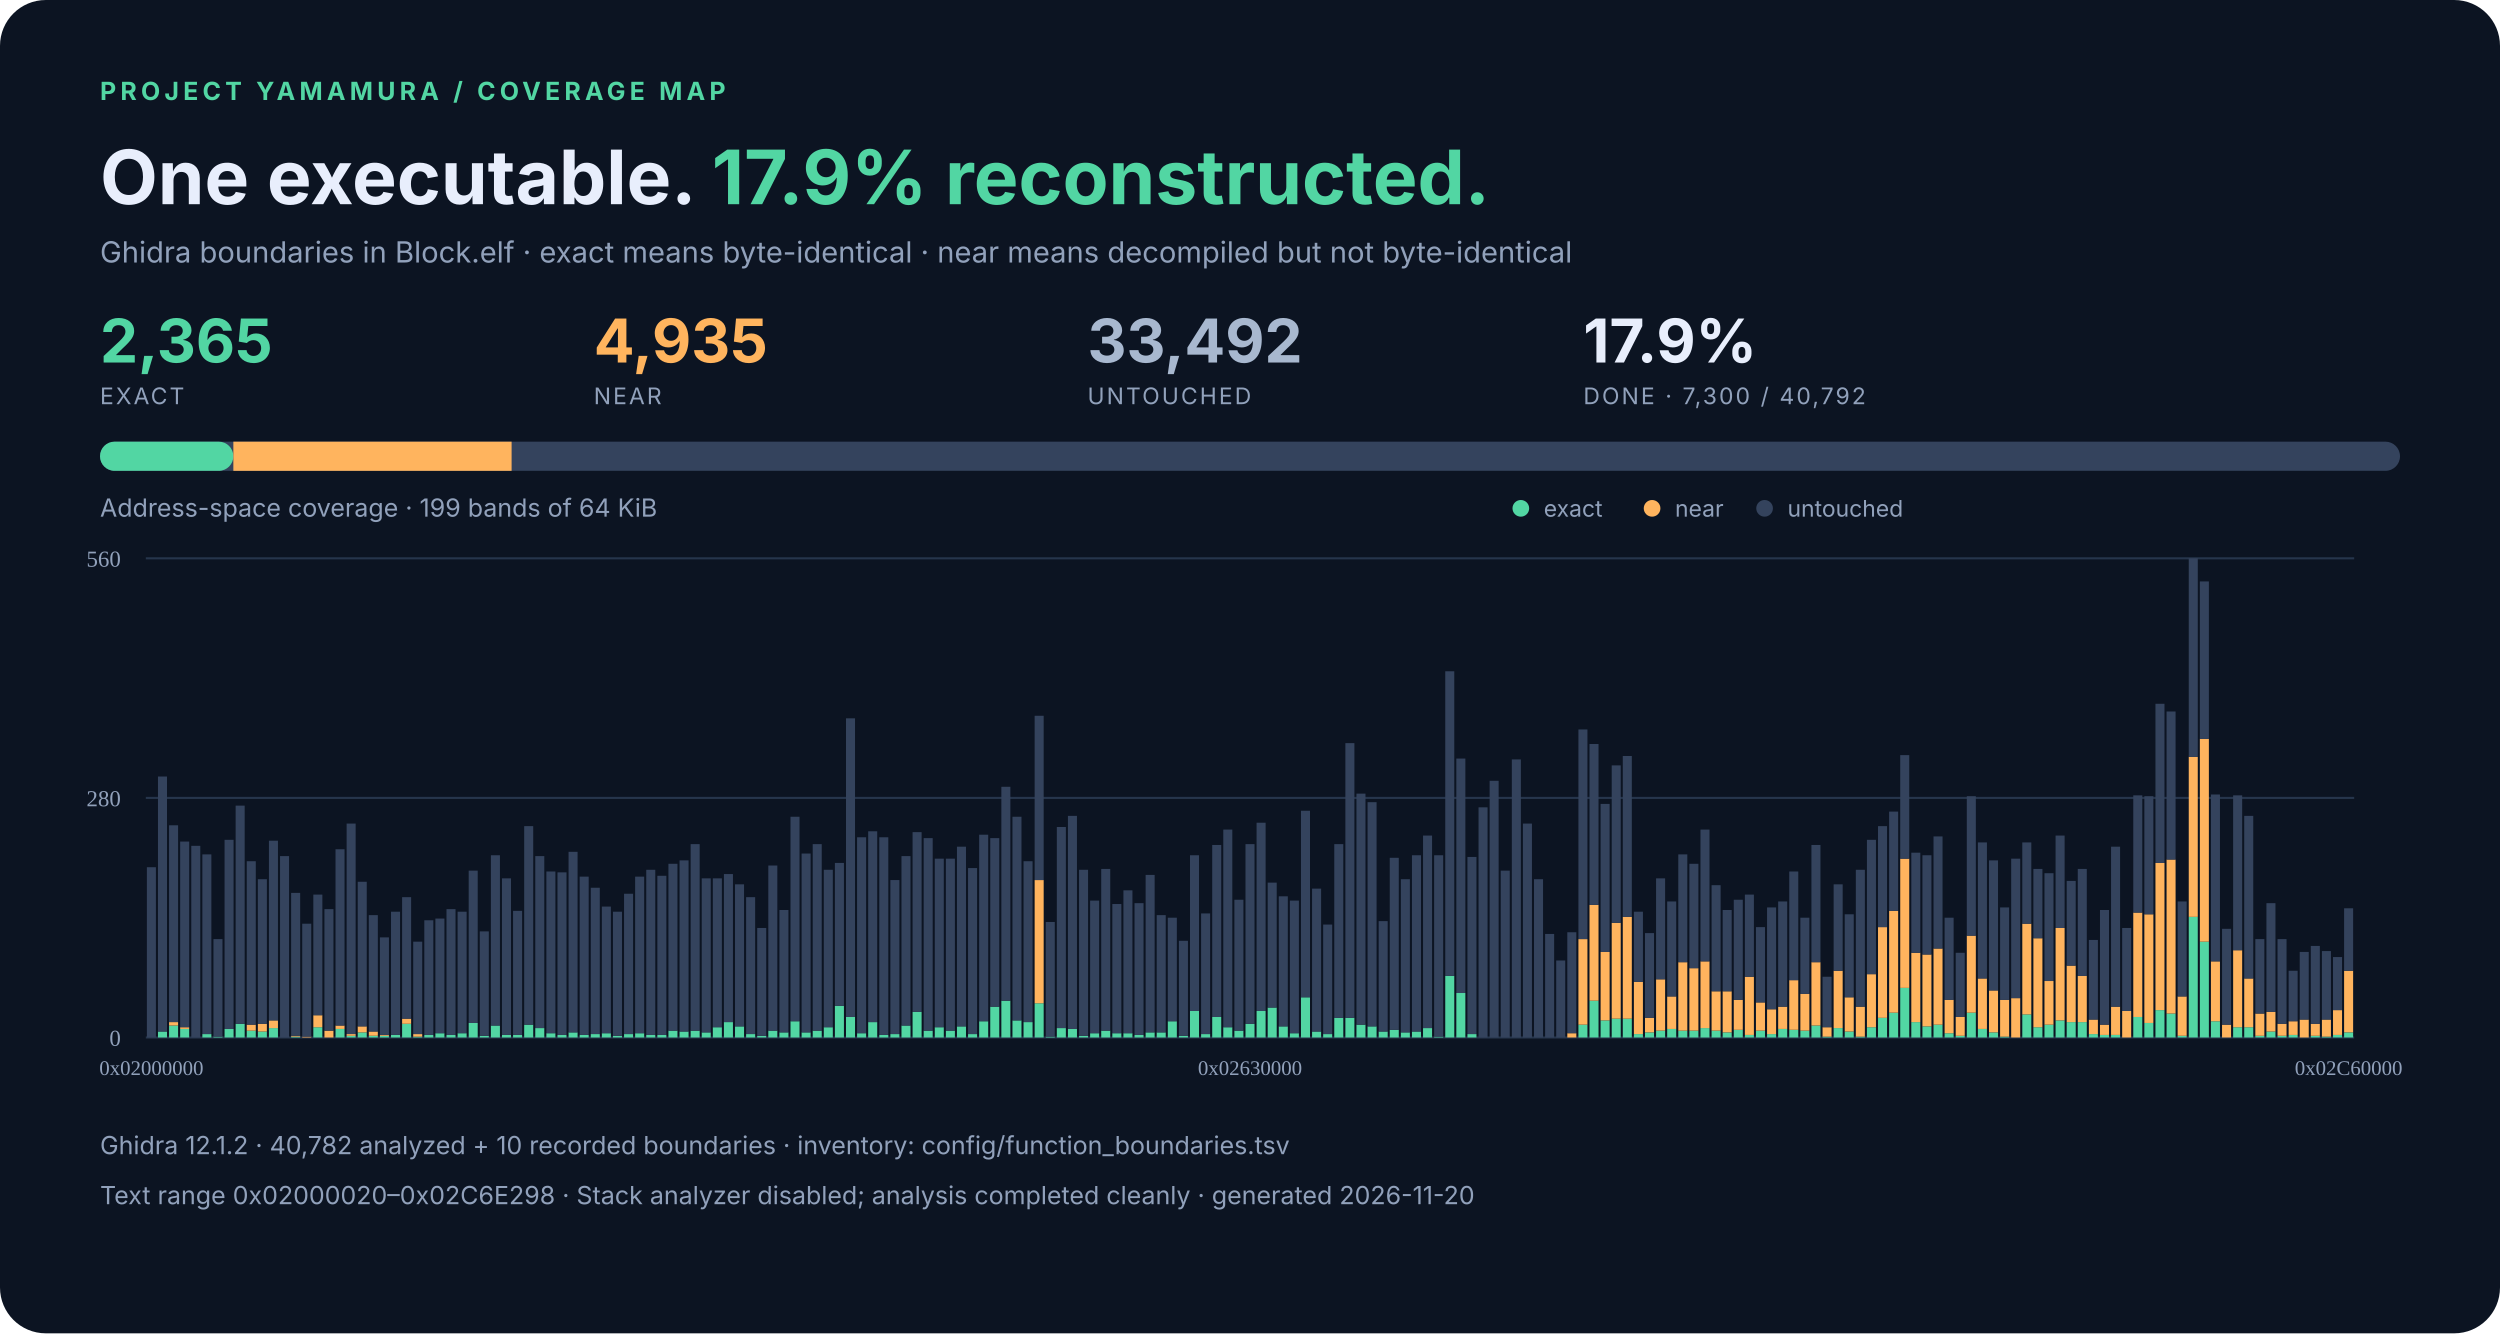
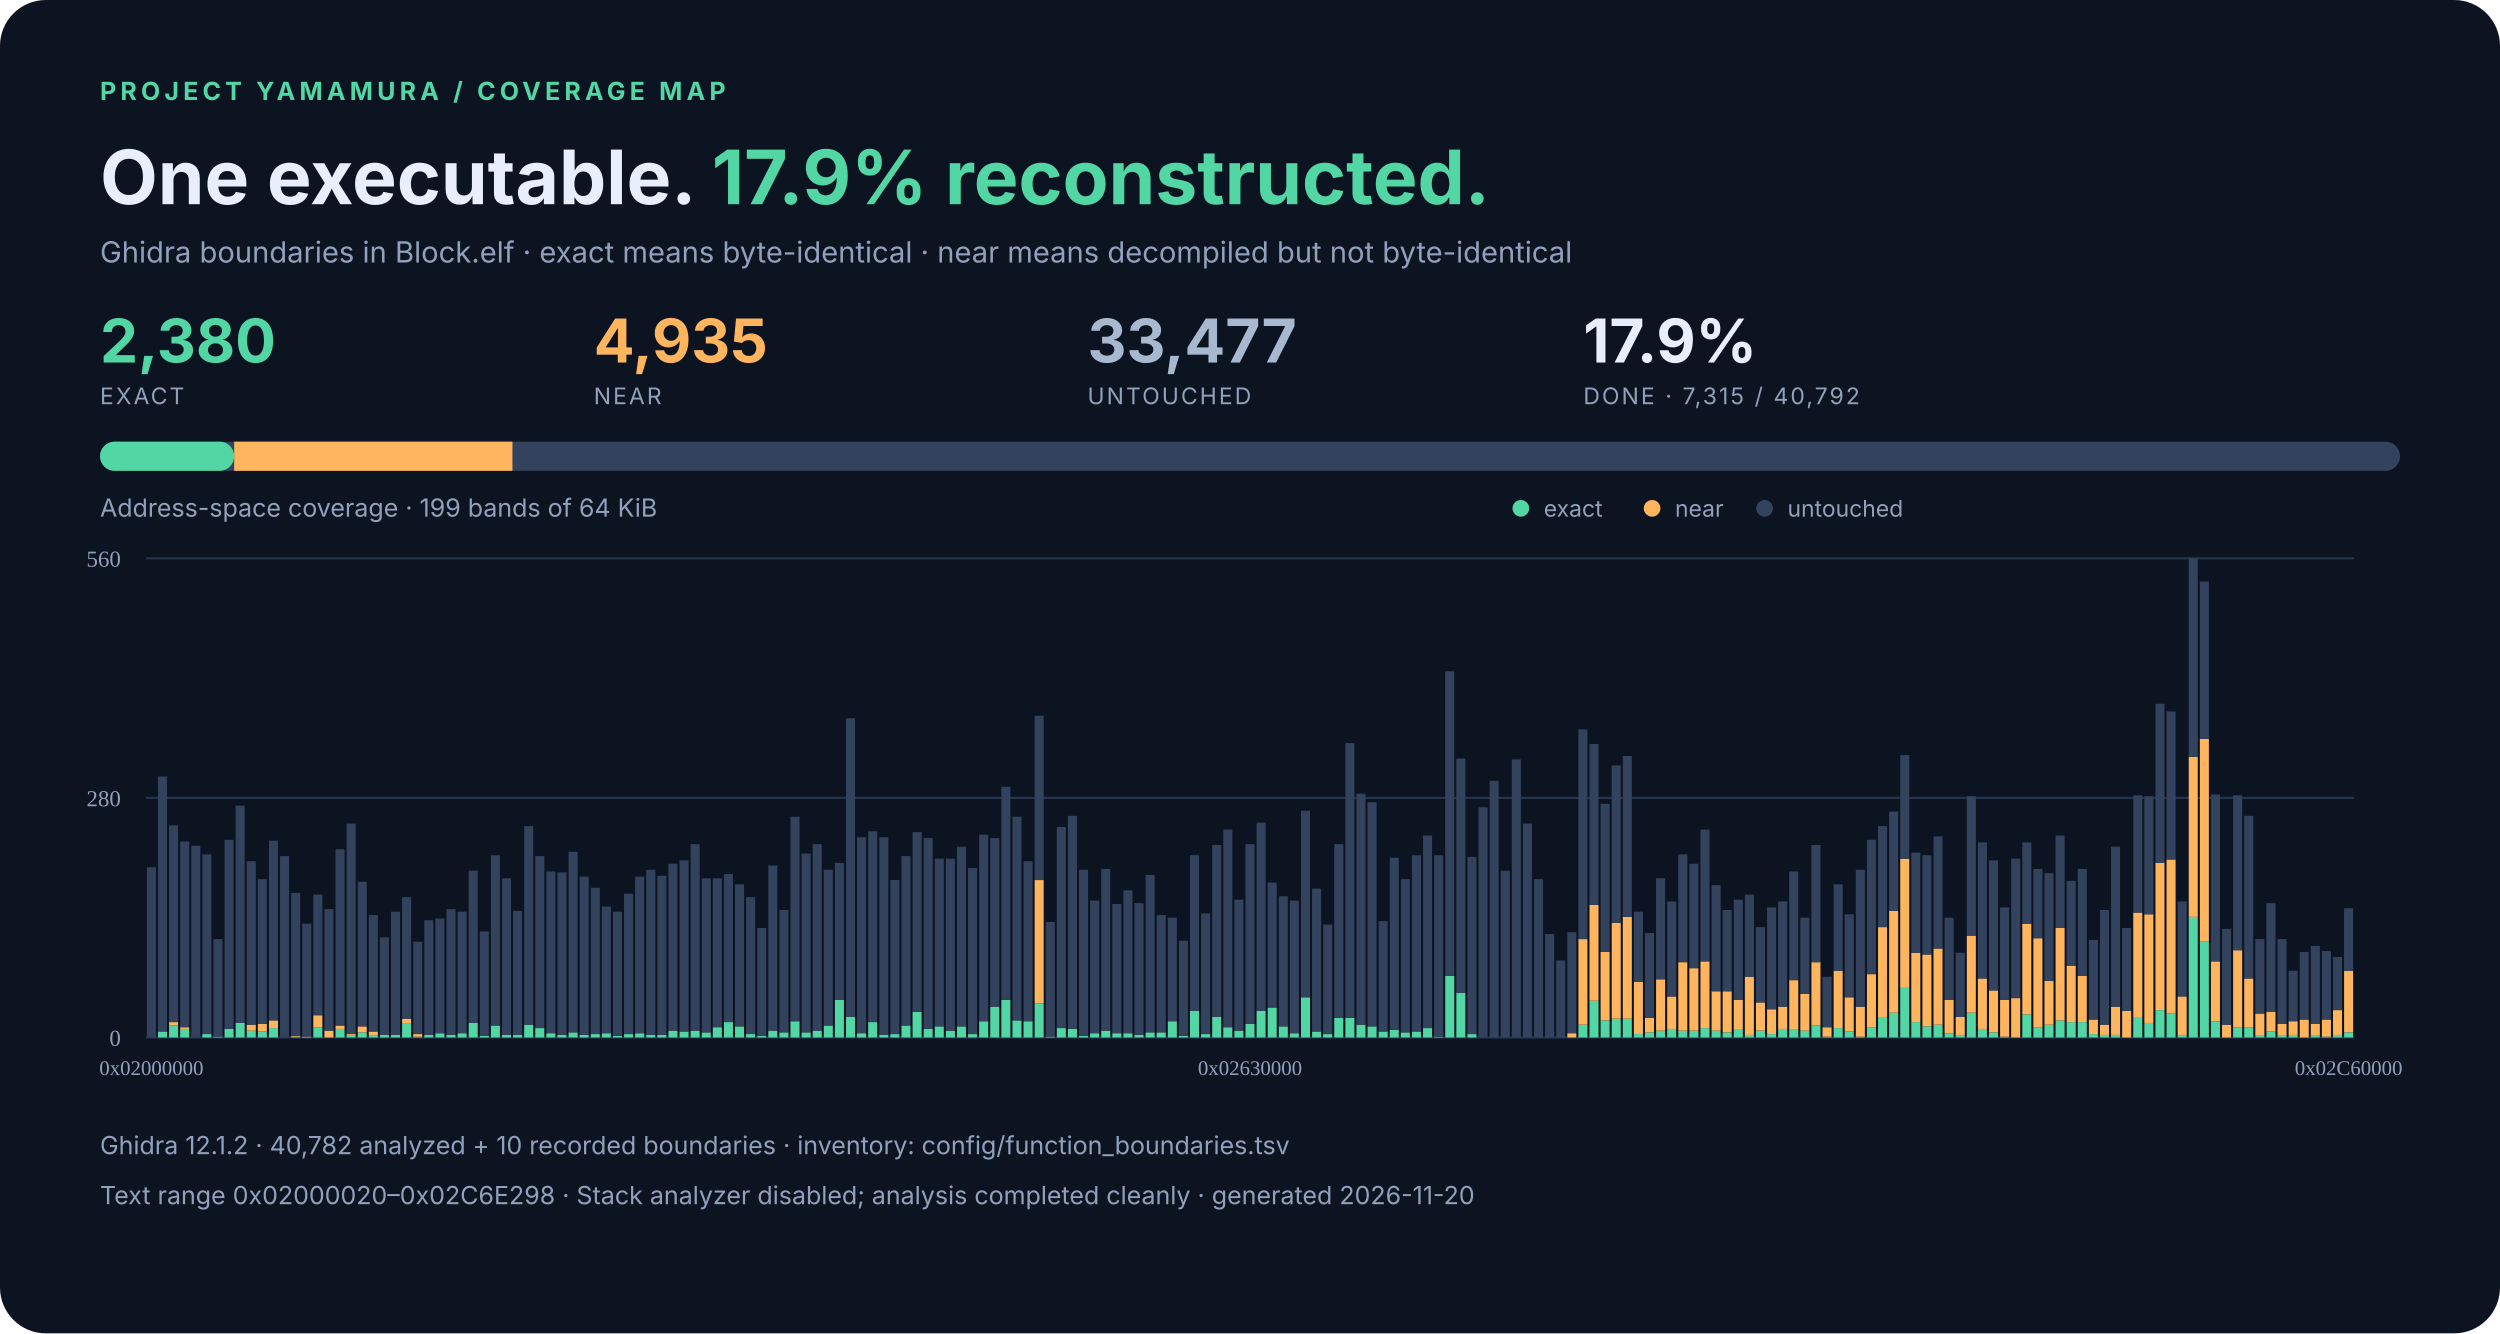
<svg xmlns="http://www.w3.org/2000/svg" width="1200" height="640" viewBox="0 0 1200 640" role="img" aria-label="Project Yamamura decompilation coverage">
  <rect width="1200" height="640" rx="22" fill="#0c1422" />
  <text x="48" y="48" fill="#52d6a3" font-family="Inter,Arial,sans-serif" font-size="12" font-weight="700" letter-spacing="2">PROJECT YAMAMURA / COVERAGE MAP</text>
  <text x="48" y="98" fill="#e8eefc" font-family="Inter,Arial,sans-serif" font-size="36" font-weight="700">One executable. <tspan fill="#52d6a3">17.9% reconstructed.</tspan>
  </text>
  <text x="48" y="126" fill="#91a1bb" font-family="Inter,Arial,sans-serif" font-size="14">Ghidra boundaries in Block.elf · exact means byte-identical · near means decompiled but not byte-identical</text>
-   <text x="48" y="174" fill="#52d6a3" font-family="Inter,Arial,sans-serif" font-size="29" font-weight="700">2,365</text>
+   <text x="48" y="174" fill="#52d6a3" font-family="Inter,Arial,sans-serif" font-size="29" font-weight="700">2,380</text>
  <text x="48" y="194" fill="#91a1bb" font-family="Inter,Arial,sans-serif" font-size="11" letter-spacing="1">EXACT</text>
  <text x="285" y="174" fill="#ffb45e" font-family="Inter,Arial,sans-serif" font-size="29" font-weight="700">4,935</text>
  <text x="285" y="194" fill="#91a1bb" font-family="Inter,Arial,sans-serif" font-size="11" letter-spacing="1">NEAR</text>
-   <text x="522" y="174" fill="#a8b8cf" font-family="Inter,Arial,sans-serif" font-size="29" font-weight="700">33,492</text>
+   <text x="522" y="174" fill="#a8b8cf" font-family="Inter,Arial,sans-serif" font-size="29" font-weight="700">33,477</text>
  <text x="522" y="194" fill="#91a1bb" font-family="Inter,Arial,sans-serif" font-size="11" letter-spacing="1">UNTOUCHED</text>
  <text x="760" y="174" fill="#e8eefc" font-family="Inter,Arial,sans-serif" font-size="29" font-weight="700">17.9%</text>
-   <text x="760" y="194" fill="#91a1bb" font-family="Inter,Arial,sans-serif" font-size="11" letter-spacing="1">DONE · 7,300 / 40,792</text>
+   <text x="760" y="194" fill="#91a1bb" font-family="Inter,Arial,sans-serif" font-size="11" letter-spacing="1">DONE · 7,315 / 40,792</text>
  <rect x="48" y="212" width="1104" height="14" rx="7" fill="#34435d" />
-   <rect x="48" y="212" width="64.01" height="14" rx="7" fill="#52d6a3" />
-   <rect x="112.01" y="212" width="133.56" height="14" fill="#ffb45e" />
+   <rect x="48" y="212" width="64.41" height="14" rx="7" fill="#52d6a3" />
+   <rect x="112.41" y="212" width="133.56" height="14" fill="#ffb45e" />
  <text x="48" y="248" fill="#91a1bb" font-family="Inter,Arial,sans-serif" font-size="12">Address-space coverage · 199 bands of 64 KiB</text>
  <line x1="70" y1="498.00" x2="1130" y2="498.00" stroke="#26354c" stroke-width="1" />
  <text x="58" y="502.00" text-anchor="end" font-size="11" fill="#91a1bb">0</text>
  <line x1="70" y1="383.00" x2="1130" y2="383.00" stroke="#26354c" stroke-width="1" />
  <text x="58" y="387.00" text-anchor="end" font-size="11" fill="#91a1bb">280</text>
  <line x1="70" y1="268.00" x2="1130" y2="268.00" stroke="#26354c" stroke-width="1" />
  <text x="58" y="272.00" text-anchor="end" font-size="11" fill="#91a1bb">560</text>
  <rect x="70.50" y="416.27" width="4.33" height="81.73" fill="#34435d" />
  <rect x="75.83" y="495.12" width="4.33" height="2.88" fill="#52d6a3" />
  <rect x="75.83" y="372.73" width="4.33" height="122.39" fill="#34435d" />
  <rect x="81.15" y="492.25" width="4.33" height="5.75" fill="#52d6a3" />
  <rect x="81.15" y="490.61" width="4.33" height="1.64" fill="#ffb45e" />
  <rect x="81.15" y="396.14" width="4.33" height="94.46" fill="#34435d" />
  <rect x="86.48" y="493.89" width="4.33" height="4.11" fill="#52d6a3" />
  <rect x="86.48" y="493.07" width="4.33" height="0.82" fill="#ffb45e" />
  <rect x="86.48" y="403.95" width="4.33" height="89.12" fill="#34435d" />
  <rect x="91.81" y="406.00" width="4.33" height="92.00" fill="#34435d" />
  <rect x="97.13" y="496.36" width="4.33" height="1.64" fill="#52d6a3" />
  <rect x="97.13" y="410.11" width="4.33" height="86.25" fill="#34435d" />
  <rect x="102.46" y="497.59" width="4.33" height="0.41" fill="#52d6a3" />
  <rect x="102.46" y="450.77" width="4.33" height="46.82" fill="#34435d" />
  <rect x="107.79" y="493.89" width="4.33" height="4.11" fill="#52d6a3" />
  <rect x="107.79" y="403.12" width="4.33" height="90.77" fill="#34435d" />
-   <rect x="113.11" y="491.43" width="4.33" height="6.57" fill="#52d6a3" />
-   <rect x="113.11" y="386.70" width="4.33" height="104.73" fill="#34435d" />
+   <rect x="113.11" y="491.02" width="4.33" height="6.98" fill="#52d6a3" />
+   <rect x="113.11" y="386.70" width="4.33" height="104.32" fill="#34435d" />
  <rect x="118.44" y="494.71" width="4.33" height="3.29" fill="#52d6a3" />
  <rect x="118.44" y="491.84" width="4.33" height="2.88" fill="#ffb45e" />
  <rect x="118.44" y="413.39" width="4.33" height="78.45" fill="#34435d" />
  <rect x="123.77" y="495.12" width="4.33" height="2.88" fill="#52d6a3" />
  <rect x="123.77" y="491.43" width="4.33" height="3.70" fill="#ffb45e" />
  <rect x="123.77" y="422.02" width="4.33" height="69.41" fill="#34435d" />
  <rect x="129.09" y="493.48" width="4.33" height="4.52" fill="#52d6a3" />
  <rect x="129.09" y="489.79" width="4.33" height="3.70" fill="#ffb45e" />
  <rect x="129.09" y="403.54" width="4.33" height="86.25" fill="#34435d" />
  <rect x="134.42" y="410.93" width="4.33" height="87.07" fill="#34435d" />
  <rect x="139.75" y="497.59" width="4.33" height="0.41" fill="#52d6a3" />
  <rect x="139.75" y="497.18" width="4.33" height="0.41" fill="#ffb45e" />
  <rect x="139.75" y="428.59" width="4.33" height="68.59" fill="#34435d" />
  <rect x="145.07" y="497.59" width="4.33" height="0.41" fill="#ffb45e" />
  <rect x="145.07" y="443.38" width="4.33" height="54.21" fill="#34435d" />
  <rect x="150.40" y="493.07" width="4.33" height="4.93" fill="#52d6a3" />
  <rect x="150.40" y="487.32" width="4.33" height="5.75" fill="#ffb45e" />
  <rect x="150.40" y="429.41" width="4.33" height="57.91" fill="#34435d" />
  <rect x="155.73" y="494.71" width="4.33" height="3.29" fill="#ffb45e" />
  <rect x="155.73" y="436.39" width="4.33" height="58.32" fill="#34435d" />
  <rect x="161.05" y="493.89" width="4.33" height="4.11" fill="#52d6a3" />
  <rect x="161.05" y="492.25" width="4.33" height="1.64" fill="#ffb45e" />
  <rect x="161.05" y="407.64" width="4.33" height="84.61" fill="#34435d" />
  <rect x="166.38" y="497.18" width="4.33" height="0.82" fill="#52d6a3" />
  <rect x="166.38" y="496.36" width="4.33" height="0.82" fill="#ffb45e" />
  <rect x="166.38" y="395.32" width="4.33" height="101.04" fill="#34435d" />
  <rect x="171.71" y="495.54" width="4.33" height="2.46" fill="#52d6a3" />
  <rect x="171.71" y="492.66" width="4.33" height="2.88" fill="#ffb45e" />
  <rect x="171.71" y="423.25" width="4.33" height="69.41" fill="#34435d" />
  <rect x="177.03" y="497.18" width="4.33" height="0.82" fill="#52d6a3" />
  <rect x="177.03" y="495.12" width="4.33" height="2.05" fill="#ffb45e" />
  <rect x="177.03" y="439.27" width="4.33" height="55.86" fill="#34435d" />
  <rect x="182.36" y="497.18" width="4.33" height="0.82" fill="#52d6a3" />
  <rect x="182.36" y="496.77" width="4.33" height="0.41" fill="#ffb45e" />
  <rect x="182.36" y="449.95" width="4.33" height="46.82" fill="#34435d" />
  <rect x="187.69" y="496.77" width="4.33" height="1.23" fill="#52d6a3" />
  <rect x="187.69" y="437.62" width="4.33" height="59.14" fill="#34435d" />
  <rect x="193.01" y="491.43" width="4.33" height="6.57" fill="#52d6a3" />
  <rect x="193.01" y="488.96" width="4.33" height="2.46" fill="#ffb45e" />
  <rect x="193.01" y="430.64" width="4.33" height="58.32" fill="#34435d" />
  <rect x="198.34" y="497.59" width="4.33" height="0.41" fill="#52d6a3" />
  <rect x="198.34" y="496.36" width="4.33" height="1.23" fill="#ffb45e" />
  <rect x="198.34" y="452.00" width="4.33" height="44.36" fill="#34435d" />
  <rect x="203.67" y="496.77" width="4.33" height="1.23" fill="#52d6a3" />
  <rect x="203.67" y="441.73" width="4.33" height="55.04" fill="#34435d" />
  <rect x="208.99" y="495.95" width="4.33" height="2.05" fill="#52d6a3" />
  <rect x="208.99" y="440.91" width="4.33" height="55.04" fill="#34435d" />
  <rect x="214.32" y="496.77" width="4.33" height="1.23" fill="#52d6a3" />
  <rect x="214.32" y="436.39" width="4.33" height="60.38" fill="#34435d" />
  <rect x="219.65" y="495.95" width="4.33" height="2.05" fill="#52d6a3" />
  <rect x="219.65" y="437.62" width="4.33" height="58.32" fill="#34435d" />
  <rect x="224.97" y="491.02" width="4.33" height="6.98" fill="#52d6a3" />
  <rect x="224.97" y="417.91" width="4.33" height="73.11" fill="#34435d" />
  <rect x="230.30" y="497.18" width="4.33" height="0.82" fill="#52d6a3" />
  <rect x="230.30" y="447.07" width="4.33" height="50.11" fill="#34435d" />
  <rect x="235.63" y="492.25" width="4.33" height="5.75" fill="#52d6a3" />
  <rect x="235.63" y="410.52" width="4.33" height="81.73" fill="#34435d" />
  <rect x="240.95" y="496.77" width="4.33" height="1.23" fill="#52d6a3" />
  <rect x="240.95" y="421.61" width="4.33" height="75.16" fill="#34435d" />
  <rect x="246.28" y="496.77" width="4.33" height="1.23" fill="#52d6a3" />
  <rect x="246.28" y="437.21" width="4.33" height="59.55" fill="#34435d" />
  <rect x="251.61" y="491.84" width="4.33" height="6.16" fill="#52d6a3" />
  <rect x="251.61" y="396.55" width="4.33" height="95.29" fill="#34435d" />
  <rect x="256.93" y="493.48" width="4.33" height="4.52" fill="#52d6a3" />
  <rect x="256.93" y="410.93" width="4.33" height="82.55" fill="#34435d" />
  <rect x="262.26" y="495.95" width="4.33" height="2.05" fill="#52d6a3" />
  <rect x="262.26" y="418.32" width="4.33" height="77.62" fill="#34435d" />
  <rect x="267.59" y="496.77" width="4.33" height="1.23" fill="#52d6a3" />
  <rect x="267.59" y="418.73" width="4.33" height="78.04" fill="#34435d" />
  <rect x="272.91" y="495.54" width="4.33" height="2.46" fill="#52d6a3" />
  <rect x="272.91" y="408.88" width="4.33" height="86.66" fill="#34435d" />
  <rect x="278.24" y="496.77" width="4.33" height="1.23" fill="#52d6a3" />
  <rect x="278.24" y="420.79" width="4.33" height="75.98" fill="#34435d" />
  <rect x="283.57" y="496.36" width="4.33" height="1.64" fill="#52d6a3" />
  <rect x="283.57" y="426.12" width="4.33" height="70.23" fill="#34435d" />
  <rect x="288.89" y="495.95" width="4.33" height="2.05" fill="#52d6a3" />
  <rect x="288.89" y="435.16" width="4.33" height="60.79" fill="#34435d" />
  <rect x="294.22" y="497.18" width="4.33" height="0.82" fill="#52d6a3" />
  <rect x="294.22" y="437.62" width="4.33" height="59.55" fill="#34435d" />
  <rect x="299.55" y="496.36" width="4.33" height="1.64" fill="#52d6a3" />
  <rect x="299.55" y="429.00" width="4.33" height="67.36" fill="#34435d" />
  <rect x="304.87" y="495.95" width="4.33" height="2.05" fill="#52d6a3" />
  <rect x="304.87" y="420.79" width="4.33" height="75.16" fill="#34435d" />
  <rect x="310.20" y="496.77" width="4.33" height="1.23" fill="#52d6a3" />
  <rect x="310.20" y="417.50" width="4.33" height="79.27" fill="#34435d" />
  <rect x="315.53" y="496.77" width="4.33" height="1.23" fill="#52d6a3" />
  <rect x="315.53" y="420.38" width="4.33" height="76.39" fill="#34435d" />
  <rect x="320.85" y="494.71" width="4.33" height="3.29" fill="#52d6a3" />
  <rect x="320.85" y="414.62" width="4.33" height="80.09" fill="#34435d" />
  <rect x="326.18" y="495.12" width="4.33" height="2.88" fill="#52d6a3" />
  <rect x="326.18" y="412.98" width="4.33" height="82.14" fill="#34435d" />
  <rect x="331.51" y="494.71" width="4.33" height="3.29" fill="#52d6a3" />
  <rect x="331.51" y="405.18" width="4.33" height="89.54" fill="#34435d" />
  <rect x="336.83" y="495.54" width="4.33" height="2.46" fill="#52d6a3" />
  <rect x="336.83" y="421.61" width="4.33" height="73.93" fill="#34435d" />
  <rect x="342.16" y="493.07" width="4.33" height="4.93" fill="#52d6a3" />
  <rect x="342.16" y="421.61" width="4.33" height="71.46" fill="#34435d" />
  <rect x="347.48" y="490.61" width="4.33" height="7.39" fill="#52d6a3" />
  <rect x="347.48" y="419.55" width="4.33" height="71.05" fill="#34435d" />
  <rect x="352.81" y="492.66" width="4.33" height="5.34" fill="#52d6a3" />
  <rect x="352.81" y="424.48" width="4.33" height="68.18" fill="#34435d" />
  <rect x="358.14" y="496.36" width="4.33" height="1.64" fill="#52d6a3" />
  <rect x="358.14" y="430.64" width="4.33" height="65.71" fill="#34435d" />
  <rect x="363.46" y="497.18" width="4.33" height="0.82" fill="#52d6a3" />
  <rect x="363.46" y="445.43" width="4.33" height="51.75" fill="#34435d" />
  <rect x="368.79" y="494.71" width="4.33" height="3.29" fill="#52d6a3" />
  <rect x="368.79" y="415.45" width="4.33" height="79.27" fill="#34435d" />
  <rect x="374.12" y="495.54" width="4.33" height="2.46" fill="#52d6a3" />
  <rect x="374.12" y="436.80" width="4.33" height="58.73" fill="#34435d" />
  <rect x="379.44" y="490.20" width="4.33" height="7.80" fill="#52d6a3" />
  <rect x="379.44" y="392.04" width="4.33" height="98.16" fill="#34435d" />
  <rect x="384.77" y="495.54" width="4.33" height="2.46" fill="#52d6a3" />
  <rect x="384.77" y="409.70" width="4.33" height="85.84" fill="#34435d" />
  <rect x="390.10" y="494.71" width="4.33" height="3.29" fill="#52d6a3" />
  <rect x="390.10" y="405.18" width="4.33" height="89.54" fill="#34435d" />
-   <rect x="395.42" y="493.07" width="4.33" height="4.93" fill="#52d6a3" />
-   <rect x="395.42" y="417.50" width="4.33" height="75.57" fill="#34435d" />
-   <rect x="400.75" y="482.80" width="4.33" height="15.20" fill="#52d6a3" />
-   <rect x="400.75" y="414.21" width="4.33" height="68.59" fill="#34435d" />
+   <rect x="395.42" y="492.25" width="4.33" height="5.75" fill="#52d6a3" />
+   <rect x="395.42" y="417.50" width="4.33" height="74.75" fill="#34435d" />
+   <rect x="400.75" y="479.93" width="4.33" height="18.07" fill="#52d6a3" />
+   <rect x="400.75" y="414.21" width="4.33" height="65.71" fill="#34435d" />
  <rect x="406.08" y="488.14" width="4.33" height="9.86" fill="#52d6a3" />
  <rect x="406.08" y="344.80" width="4.33" height="143.34" fill="#34435d" />
  <rect x="411.40" y="495.95" width="4.33" height="2.05" fill="#52d6a3" />
  <rect x="411.40" y="401.89" width="4.33" height="94.05" fill="#34435d" />
  <rect x="416.73" y="490.61" width="4.33" height="7.39" fill="#52d6a3" />
  <rect x="416.73" y="399.02" width="4.33" height="91.59" fill="#34435d" />
  <rect x="422.06" y="496.77" width="4.33" height="1.23" fill="#52d6a3" />
  <rect x="422.06" y="401.89" width="4.33" height="94.88" fill="#34435d" />
  <rect x="427.38" y="496.36" width="4.33" height="1.64" fill="#52d6a3" />
  <rect x="427.38" y="422.43" width="4.33" height="73.93" fill="#34435d" />
  <rect x="432.71" y="492.25" width="4.33" height="5.75" fill="#52d6a3" />
  <rect x="432.71" y="410.93" width="4.33" height="81.32" fill="#34435d" />
  <rect x="438.04" y="485.68" width="4.33" height="12.32" fill="#52d6a3" />
  <rect x="438.04" y="399.43" width="4.33" height="86.25" fill="#34435d" />
-   <rect x="443.36" y="494.71" width="4.33" height="3.29" fill="#52d6a3" />
-   <rect x="443.36" y="402.30" width="4.33" height="92.41" fill="#34435d" />
-   <rect x="448.69" y="493.07" width="4.33" height="4.93" fill="#52d6a3" />
-   <rect x="448.69" y="412.16" width="4.33" height="80.91" fill="#34435d" />
+   <rect x="443.36" y="493.89" width="4.33" height="4.11" fill="#52d6a3" />
+   <rect x="443.36" y="402.30" width="4.33" height="91.59" fill="#34435d" />
+   <rect x="448.69" y="492.66" width="4.33" height="5.34" fill="#52d6a3" />
+   <rect x="448.69" y="412.16" width="4.33" height="80.50" fill="#34435d" />
  <rect x="454.02" y="494.71" width="4.33" height="3.29" fill="#52d6a3" />
  <rect x="454.02" y="412.16" width="4.33" height="82.55" fill="#34435d" />
  <rect x="459.34" y="492.66" width="4.33" height="5.34" fill="#52d6a3" />
  <rect x="459.34" y="406.41" width="4.33" height="86.25" fill="#34435d" />
  <rect x="464.67" y="496.36" width="4.33" height="1.64" fill="#52d6a3" />
  <rect x="464.67" y="416.68" width="4.33" height="79.68" fill="#34435d" />
  <rect x="470.00" y="490.20" width="4.33" height="7.80" fill="#52d6a3" />
  <rect x="470.00" y="400.66" width="4.33" height="89.54" fill="#34435d" />
  <rect x="475.32" y="483.21" width="4.33" height="14.79" fill="#52d6a3" />
  <rect x="475.32" y="402.30" width="4.33" height="80.91" fill="#34435d" />
-   <rect x="480.65" y="480.34" width="4.33" height="17.66" fill="#52d6a3" />
-   <rect x="480.65" y="377.66" width="4.33" height="102.68" fill="#34435d" />
+   <rect x="480.65" y="479.93" width="4.33" height="18.07" fill="#52d6a3" />
+   <rect x="480.65" y="377.66" width="4.33" height="102.27" fill="#34435d" />
  <rect x="485.98" y="489.79" width="4.33" height="8.21" fill="#52d6a3" />
  <rect x="485.98" y="392.04" width="4.33" height="97.75" fill="#34435d" />
-   <rect x="491.30" y="490.61" width="4.33" height="7.39" fill="#52d6a3" />
-   <rect x="491.30" y="413.39" width="4.33" height="77.21" fill="#34435d" />
+   <rect x="491.30" y="490.20" width="4.33" height="7.80" fill="#52d6a3" />
+   <rect x="491.30" y="413.39" width="4.33" height="76.80" fill="#34435d" />
  <rect x="496.63" y="481.57" width="4.33" height="16.43" fill="#52d6a3" />
  <rect x="496.63" y="422.43" width="4.33" height="59.14" fill="#ffb45e" />
  <rect x="496.63" y="343.57" width="4.33" height="78.86" fill="#34435d" />
  <rect x="501.96" y="497.59" width="4.33" height="0.41" fill="#52d6a3" />
  <rect x="501.96" y="442.55" width="4.33" height="55.04" fill="#34435d" />
  <rect x="507.28" y="493.48" width="4.33" height="4.52" fill="#52d6a3" />
  <rect x="507.28" y="396.96" width="4.33" height="96.52" fill="#34435d" />
  <rect x="512.61" y="493.89" width="4.33" height="4.11" fill="#52d6a3" />
  <rect x="512.61" y="391.62" width="4.33" height="102.27" fill="#34435d" />
  <rect x="517.94" y="497.18" width="4.33" height="0.82" fill="#52d6a3" />
  <rect x="517.94" y="417.50" width="4.33" height="79.68" fill="#34435d" />
  <rect x="523.26" y="495.95" width="4.33" height="2.05" fill="#52d6a3" />
  <rect x="523.26" y="432.29" width="4.33" height="63.66" fill="#34435d" />
  <rect x="528.59" y="494.71" width="4.33" height="3.29" fill="#52d6a3" />
  <rect x="528.59" y="417.09" width="4.33" height="77.62" fill="#34435d" />
  <rect x="533.92" y="495.95" width="4.33" height="2.05" fill="#52d6a3" />
  <rect x="533.92" y="433.93" width="4.33" height="62.02" fill="#34435d" />
  <rect x="539.24" y="495.95" width="4.33" height="2.05" fill="#52d6a3" />
  <rect x="539.24" y="427.36" width="4.33" height="68.59" fill="#34435d" />
  <rect x="544.57" y="496.77" width="4.33" height="1.23" fill="#52d6a3" />
  <rect x="544.57" y="433.52" width="4.33" height="63.25" fill="#34435d" />
  <rect x="549.90" y="495.54" width="4.33" height="2.46" fill="#52d6a3" />
  <rect x="549.90" y="419.96" width="4.33" height="75.57" fill="#34435d" />
  <rect x="555.22" y="495.54" width="4.33" height="2.46" fill="#52d6a3" />
  <rect x="555.22" y="439.27" width="4.33" height="56.27" fill="#34435d" />
  <rect x="560.55" y="490.20" width="4.33" height="7.80" fill="#52d6a3" />
  <rect x="560.55" y="440.50" width="4.33" height="49.70" fill="#34435d" />
  <rect x="565.88" y="497.18" width="4.33" height="0.82" fill="#52d6a3" />
  <rect x="565.88" y="451.59" width="4.33" height="45.59" fill="#34435d" />
  <rect x="571.20" y="485.27" width="4.33" height="12.73" fill="#52d6a3" />
  <rect x="571.20" y="410.52" width="4.33" height="74.75" fill="#34435d" />
  <rect x="576.53" y="496.36" width="4.33" height="1.64" fill="#52d6a3" />
  <rect x="576.53" y="438.45" width="4.33" height="57.91" fill="#34435d" />
  <rect x="581.86" y="488.14" width="4.33" height="9.86" fill="#52d6a3" />
  <rect x="581.86" y="405.59" width="4.33" height="82.55" fill="#34435d" />
  <rect x="587.18" y="493.07" width="4.33" height="4.93" fill="#52d6a3" />
  <rect x="587.18" y="398.20" width="4.33" height="94.88" fill="#34435d" />
  <rect x="592.51" y="494.71" width="4.33" height="3.29" fill="#52d6a3" />
  <rect x="592.51" y="431.88" width="4.33" height="62.84" fill="#34435d" />
  <rect x="597.84" y="491.43" width="4.33" height="6.57" fill="#52d6a3" />
  <rect x="597.84" y="405.18" width="4.33" height="86.25" fill="#34435d" />
  <rect x="603.16" y="485.27" width="4.33" height="12.73" fill="#52d6a3" />
  <rect x="603.16" y="394.91" width="4.33" height="90.36" fill="#34435d" />
  <rect x="608.49" y="483.62" width="4.33" height="14.38" fill="#52d6a3" />
  <rect x="608.49" y="423.66" width="4.33" height="59.96" fill="#34435d" />
  <rect x="613.82" y="492.66" width="4.33" height="5.34" fill="#52d6a3" />
  <rect x="613.82" y="430.23" width="4.33" height="62.43" fill="#34435d" />
  <rect x="619.14" y="495.95" width="4.33" height="2.05" fill="#52d6a3" />
  <rect x="619.14" y="432.29" width="4.33" height="63.66" fill="#34435d" />
  <rect x="624.47" y="478.70" width="4.33" height="19.30" fill="#52d6a3" />
  <rect x="624.47" y="389.16" width="4.33" height="89.54" fill="#34435d" />
  <rect x="629.80" y="495.12" width="4.33" height="2.88" fill="#52d6a3" />
  <rect x="629.80" y="426.54" width="4.33" height="68.59" fill="#34435d" />
  <rect x="635.12" y="496.36" width="4.33" height="1.64" fill="#52d6a3" />
  <rect x="635.12" y="443.79" width="4.33" height="52.57" fill="#34435d" />
  <rect x="640.45" y="488.55" width="4.33" height="9.45" fill="#52d6a3" />
  <rect x="640.45" y="405.18" width="4.33" height="83.38" fill="#34435d" />
  <rect x="645.78" y="488.55" width="4.33" height="9.45" fill="#52d6a3" />
  <rect x="645.78" y="356.71" width="4.33" height="131.84" fill="#34435d" />
  <rect x="651.10" y="491.84" width="4.33" height="6.16" fill="#52d6a3" />
  <rect x="651.10" y="380.95" width="4.33" height="110.89" fill="#34435d" />
  <rect x="656.43" y="492.66" width="4.33" height="5.34" fill="#52d6a3" />
  <rect x="656.43" y="385.05" width="4.33" height="107.61" fill="#34435d" />
  <rect x="661.76" y="495.12" width="4.33" height="2.88" fill="#52d6a3" />
  <rect x="661.76" y="442.14" width="4.33" height="52.98" fill="#34435d" />
  <rect x="667.08" y="494.30" width="4.33" height="3.70" fill="#52d6a3" />
  <rect x="667.08" y="411.75" width="4.33" height="82.55" fill="#34435d" />
  <rect x="672.41" y="495.54" width="4.33" height="2.46" fill="#52d6a3" />
  <rect x="672.41" y="422.02" width="4.33" height="73.52" fill="#34435d" />
  <rect x="677.74" y="495.12" width="4.33" height="2.88" fill="#52d6a3" />
  <rect x="677.74" y="410.52" width="4.33" height="84.61" fill="#34435d" />
  <rect x="683.06" y="493.48" width="4.33" height="4.52" fill="#52d6a3" />
  <rect x="683.06" y="401.07" width="4.33" height="92.41" fill="#34435d" />
  <rect x="688.39" y="497.59" width="4.33" height="0.41" fill="#52d6a3" />
  <rect x="688.39" y="410.52" width="4.33" height="87.07" fill="#34435d" />
  <rect x="693.72" y="468.43" width="4.33" height="29.57" fill="#52d6a3" />
  <rect x="693.72" y="322.21" width="4.33" height="146.21" fill="#34435d" />
  <rect x="699.04" y="476.64" width="4.33" height="21.36" fill="#52d6a3" />
  <rect x="699.04" y="364.11" width="4.33" height="112.54" fill="#34435d" />
  <rect x="704.37" y="496.36" width="4.33" height="1.64" fill="#52d6a3" />
  <rect x="704.37" y="411.34" width="4.33" height="85.02" fill="#34435d" />
  <rect x="709.70" y="387.52" width="4.33" height="110.48" fill="#34435d" />
  <rect x="715.02" y="374.79" width="4.33" height="123.21" fill="#34435d" />
  <rect x="720.35" y="417.91" width="4.33" height="80.09" fill="#34435d" />
  <rect x="725.68" y="364.52" width="4.33" height="133.48" fill="#34435d" />
  <rect x="731.00" y="395.32" width="4.33" height="102.68" fill="#34435d" />
  <rect x="736.33" y="422.02" width="4.33" height="75.98" fill="#34435d" />
  <rect x="741.66" y="448.30" width="4.33" height="49.70" fill="#34435d" />
  <rect x="746.98" y="461.04" width="4.33" height="36.96" fill="#34435d" />
  <rect x="752.31" y="495.95" width="4.33" height="2.05" fill="#ffb45e" />
  <rect x="752.31" y="447.48" width="4.33" height="48.46" fill="#34435d" />
  <rect x="757.64" y="491.84" width="4.33" height="6.16" fill="#52d6a3" />
  <rect x="757.64" y="450.77" width="4.33" height="41.07" fill="#ffb45e" />
  <rect x="757.64" y="350.14" width="4.33" height="100.62" fill="#34435d" />
  <rect x="762.96" y="480.34" width="4.33" height="17.66" fill="#52d6a3" />
  <rect x="762.96" y="434.34" width="4.33" height="46.00" fill="#ffb45e" />
  <rect x="762.96" y="357.12" width="4.33" height="77.21" fill="#34435d" />
  <rect x="768.29" y="489.79" width="4.33" height="8.21" fill="#52d6a3" />
  <rect x="768.29" y="456.93" width="4.33" height="32.86" fill="#ffb45e" />
  <rect x="768.29" y="385.88" width="4.33" height="71.05" fill="#34435d" />
  <rect x="773.62" y="488.96" width="4.33" height="9.04" fill="#52d6a3" />
  <rect x="773.62" y="442.96" width="4.33" height="46.00" fill="#ffb45e" />
  <rect x="773.62" y="367.39" width="4.33" height="75.57" fill="#34435d" />
  <rect x="778.94" y="488.96" width="4.33" height="9.04" fill="#52d6a3" />
  <rect x="778.94" y="440.09" width="4.33" height="48.88" fill="#ffb45e" />
  <rect x="778.94" y="362.88" width="4.33" height="77.21" fill="#34435d" />
  <rect x="784.27" y="496.36" width="4.33" height="1.64" fill="#52d6a3" />
  <rect x="784.27" y="471.30" width="4.33" height="25.05" fill="#ffb45e" />
  <rect x="784.27" y="437.62" width="4.33" height="33.68" fill="#34435d" />
  <rect x="789.60" y="495.54" width="4.33" height="2.46" fill="#52d6a3" />
  <rect x="789.60" y="488.55" width="4.33" height="6.98" fill="#ffb45e" />
  <rect x="789.60" y="447.89" width="4.33" height="40.66" fill="#34435d" />
  <rect x="794.92" y="494.71" width="4.33" height="3.29" fill="#52d6a3" />
  <rect x="794.92" y="470.07" width="4.33" height="24.64" fill="#ffb45e" />
  <rect x="794.92" y="421.61" width="4.33" height="48.46" fill="#34435d" />
  <rect x="800.25" y="493.89" width="4.33" height="4.11" fill="#52d6a3" />
  <rect x="800.25" y="478.29" width="4.33" height="15.61" fill="#ffb45e" />
  <rect x="800.25" y="432.70" width="4.33" height="45.59" fill="#34435d" />
  <rect x="805.58" y="494.71" width="4.33" height="3.29" fill="#52d6a3" />
  <rect x="805.58" y="461.86" width="4.33" height="32.86" fill="#ffb45e" />
  <rect x="805.58" y="410.11" width="4.33" height="51.75" fill="#34435d" />
  <rect x="810.90" y="494.71" width="4.33" height="3.29" fill="#52d6a3" />
  <rect x="810.90" y="464.73" width="4.33" height="29.98" fill="#ffb45e" />
  <rect x="810.90" y="414.63" width="4.33" height="50.11" fill="#34435d" />
  <rect x="816.23" y="493.48" width="4.33" height="4.52" fill="#52d6a3" />
  <rect x="816.23" y="461.45" width="4.33" height="32.04" fill="#ffb45e" />
  <rect x="816.23" y="398.20" width="4.33" height="63.25" fill="#34435d" />
  <rect x="821.56" y="494.71" width="4.33" height="3.29" fill="#52d6a3" />
  <rect x="821.56" y="475.82" width="4.33" height="18.89" fill="#ffb45e" />
  <rect x="821.56" y="424.89" width="4.33" height="50.93" fill="#34435d" />
  <rect x="826.88" y="495.54" width="4.33" height="2.46" fill="#52d6a3" />
  <rect x="826.88" y="475.82" width="4.33" height="19.71" fill="#ffb45e" />
  <rect x="826.88" y="436.80" width="4.33" height="39.02" fill="#34435d" />
  <rect x="832.21" y="494.30" width="4.33" height="3.70" fill="#52d6a3" />
  <rect x="832.21" y="479.93" width="4.33" height="14.38" fill="#ffb45e" />
  <rect x="832.21" y="431.88" width="4.33" height="48.05" fill="#34435d" />
  <rect x="837.54" y="496.77" width="4.33" height="1.23" fill="#52d6a3" />
  <rect x="837.54" y="468.84" width="4.33" height="27.93" fill="#ffb45e" />
  <rect x="837.54" y="429.41" width="4.33" height="39.43" fill="#34435d" />
  <rect x="842.86" y="494.71" width="4.33" height="3.29" fill="#52d6a3" />
  <rect x="842.86" y="481.16" width="4.33" height="13.55" fill="#ffb45e" />
  <rect x="842.86" y="445.02" width="4.33" height="36.14" fill="#34435d" />
  <rect x="848.19" y="496.36" width="4.33" height="1.64" fill="#52d6a3" />
  <rect x="848.19" y="484.45" width="4.33" height="11.91" fill="#ffb45e" />
  <rect x="848.19" y="435.57" width="4.33" height="48.88" fill="#34435d" />
  <rect x="853.52" y="493.89" width="4.33" height="4.11" fill="#52d6a3" />
  <rect x="853.52" y="483.21" width="4.33" height="10.68" fill="#ffb45e" />
  <rect x="853.52" y="432.70" width="4.33" height="50.52" fill="#34435d" />
  <rect x="858.84" y="494.30" width="4.33" height="3.70" fill="#52d6a3" />
  <rect x="858.84" y="470.48" width="4.33" height="23.82" fill="#ffb45e" />
  <rect x="858.84" y="418.32" width="4.33" height="52.16" fill="#34435d" />
  <rect x="864.17" y="494.71" width="4.33" height="3.29" fill="#52d6a3" />
  <rect x="864.17" y="477.05" width="4.33" height="17.66" fill="#ffb45e" />
  <rect x="864.17" y="440.50" width="4.33" height="36.55" fill="#34435d" />
  <rect x="869.49" y="492.25" width="4.33" height="5.75" fill="#52d6a3" />
  <rect x="869.49" y="461.86" width="4.33" height="30.39" fill="#ffb45e" />
  <rect x="869.49" y="405.59" width="4.33" height="56.27" fill="#34435d" />
  <rect x="874.82" y="497.59" width="4.33" height="0.41" fill="#52d6a3" />
  <rect x="874.82" y="493.07" width="4.33" height="4.52" fill="#ffb45e" />
  <rect x="874.82" y="468.84" width="4.33" height="24.23" fill="#34435d" />
  <rect x="880.15" y="493.48" width="4.33" height="4.52" fill="#52d6a3" />
  <rect x="880.15" y="465.96" width="4.33" height="27.52" fill="#ffb45e" />
  <rect x="880.15" y="424.48" width="4.33" height="41.48" fill="#34435d" />
  <rect x="885.47" y="495.12" width="4.33" height="2.88" fill="#52d6a3" />
  <rect x="885.47" y="478.70" width="4.33" height="16.43" fill="#ffb45e" />
  <rect x="885.47" y="438.86" width="4.33" height="39.84" fill="#34435d" />
  <rect x="890.80" y="497.59" width="4.33" height="0.41" fill="#52d6a3" />
  <rect x="890.80" y="483.21" width="4.33" height="14.38" fill="#ffb45e" />
  <rect x="890.80" y="417.50" width="4.33" height="65.71" fill="#34435d" />
  <rect x="896.13" y="493.07" width="4.33" height="4.93" fill="#52d6a3" />
  <rect x="896.13" y="467.61" width="4.33" height="25.46" fill="#ffb45e" />
  <rect x="896.13" y="403.12" width="4.33" height="64.48" fill="#34435d" />
  <rect x="901.45" y="488.55" width="4.33" height="9.45" fill="#52d6a3" />
  <rect x="901.45" y="445.02" width="4.33" height="43.54" fill="#ffb45e" />
  <rect x="901.45" y="396.55" width="4.33" height="48.46" fill="#34435d" />
  <rect x="906.78" y="486.09" width="4.33" height="11.91" fill="#52d6a3" />
  <rect x="906.78" y="437.21" width="4.33" height="48.88" fill="#ffb45e" />
  <rect x="906.78" y="389.57" width="4.33" height="47.64" fill="#34435d" />
  <rect x="912.11" y="474.18" width="4.33" height="23.82" fill="#52d6a3" />
  <rect x="912.11" y="412.16" width="4.33" height="62.02" fill="#ffb45e" />
  <rect x="912.11" y="362.46" width="4.33" height="49.70" fill="#34435d" />
  <rect x="917.43" y="490.61" width="4.33" height="7.39" fill="#52d6a3" />
  <rect x="917.43" y="457.34" width="4.33" height="33.27" fill="#ffb45e" />
  <rect x="917.43" y="409.29" width="4.33" height="48.05" fill="#34435d" />
  <rect x="922.76" y="492.66" width="4.33" height="5.34" fill="#52d6a3" />
  <rect x="922.76" y="458.16" width="4.33" height="34.50" fill="#ffb45e" />
  <rect x="922.76" y="410.52" width="4.33" height="47.64" fill="#34435d" />
  <rect x="928.09" y="491.84" width="4.33" height="6.16" fill="#52d6a3" />
  <rect x="928.09" y="455.29" width="4.33" height="36.55" fill="#ffb45e" />
  <rect x="928.09" y="401.48" width="4.33" height="53.80" fill="#34435d" />
  <rect x="933.41" y="495.95" width="4.33" height="2.05" fill="#52d6a3" />
  <rect x="933.41" y="479.93" width="4.33" height="16.02" fill="#ffb45e" />
  <rect x="933.41" y="440.50" width="4.33" height="39.43" fill="#34435d" />
  <rect x="938.74" y="497.18" width="4.33" height="0.82" fill="#52d6a3" />
  <rect x="938.74" y="488.14" width="4.33" height="9.04" fill="#ffb45e" />
  <rect x="938.74" y="457.34" width="4.33" height="30.80" fill="#34435d" />
  <rect x="944.07" y="486.09" width="4.33" height="11.91" fill="#52d6a3" />
  <rect x="944.07" y="449.12" width="4.33" height="36.96" fill="#ffb45e" />
  <rect x="944.07" y="382.18" width="4.33" height="66.95" fill="#34435d" />
  <rect x="949.39" y="493.89" width="4.33" height="4.11" fill="#52d6a3" />
  <rect x="949.39" y="469.66" width="4.33" height="24.23" fill="#ffb45e" />
  <rect x="949.39" y="404.36" width="4.33" height="65.30" fill="#34435d" />
  <rect x="954.72" y="495.54" width="4.33" height="2.46" fill="#52d6a3" />
  <rect x="954.72" y="475.41" width="4.33" height="20.12" fill="#ffb45e" />
  <rect x="954.72" y="412.98" width="4.33" height="62.43" fill="#34435d" />
  <rect x="960.05" y="497.59" width="4.33" height="0.41" fill="#52d6a3" />
  <rect x="960.05" y="479.93" width="4.33" height="17.66" fill="#ffb45e" />
  <rect x="960.05" y="435.57" width="4.33" height="44.36" fill="#34435d" />
  <rect x="965.37" y="479.11" width="4.33" height="18.89" fill="#ffb45e" />
  <rect x="965.37" y="412.16" width="4.33" height="66.95" fill="#34435d" />
  <rect x="970.70" y="486.91" width="4.33" height="11.09" fill="#52d6a3" />
  <rect x="970.70" y="443.38" width="4.33" height="43.54" fill="#ffb45e" />
  <rect x="970.70" y="404.36" width="4.33" height="39.02" fill="#34435d" />
  <rect x="976.03" y="493.07" width="4.33" height="4.93" fill="#52d6a3" />
  <rect x="976.03" y="450.36" width="4.33" height="42.71" fill="#ffb45e" />
  <rect x="976.03" y="417.09" width="4.33" height="33.27" fill="#34435d" />
  <rect x="981.35" y="491.84" width="4.33" height="6.16" fill="#52d6a3" />
  <rect x="981.35" y="470.89" width="4.33" height="20.95" fill="#ffb45e" />
  <rect x="981.35" y="419.14" width="4.33" height="51.75" fill="#34435d" />
  <rect x="986.68" y="489.79" width="4.33" height="8.21" fill="#52d6a3" />
  <rect x="986.68" y="445.43" width="4.33" height="44.36" fill="#ffb45e" />
  <rect x="986.68" y="401.07" width="4.33" height="44.36" fill="#34435d" />
  <rect x="992.01" y="490.61" width="4.33" height="7.39" fill="#52d6a3" />
  <rect x="992.01" y="463.50" width="4.33" height="27.11" fill="#ffb45e" />
  <rect x="992.01" y="422.84" width="4.33" height="40.66" fill="#34435d" />
  <rect x="997.33" y="490.61" width="4.33" height="7.39" fill="#52d6a3" />
  <rect x="997.33" y="468.43" width="4.33" height="22.18" fill="#ffb45e" />
  <rect x="997.33" y="417.09" width="4.33" height="51.34" fill="#34435d" />
  <rect x="1002.66" y="496.36" width="4.33" height="1.64" fill="#52d6a3" />
  <rect x="1002.66" y="489.38" width="4.33" height="6.98" fill="#ffb45e" />
  <rect x="1002.66" y="451.18" width="4.33" height="38.20" fill="#34435d" />
  <rect x="1007.99" y="496.77" width="4.33" height="1.23" fill="#52d6a3" />
  <rect x="1007.99" y="491.84" width="4.33" height="4.93" fill="#ffb45e" />
  <rect x="1007.99" y="436.80" width="4.33" height="55.04" fill="#34435d" />
  <rect x="1013.31" y="496.77" width="4.33" height="1.23" fill="#52d6a3" />
  <rect x="1013.31" y="483.21" width="4.33" height="13.55" fill="#ffb45e" />
  <rect x="1013.31" y="406.41" width="4.33" height="76.80" fill="#34435d" />
  <rect x="1018.64" y="485.27" width="4.33" height="12.73" fill="#ffb45e" />
  <rect x="1018.64" y="445.43" width="4.33" height="39.84" fill="#34435d" />
  <rect x="1023.97" y="488.14" width="4.33" height="9.86" fill="#52d6a3" />
  <rect x="1023.97" y="438.04" width="4.33" height="50.11" fill="#ffb45e" />
  <rect x="1023.97" y="381.77" width="4.33" height="56.27" fill="#34435d" />
  <rect x="1029.29" y="491.02" width="4.33" height="6.98" fill="#52d6a3" />
  <rect x="1029.29" y="438.86" width="4.33" height="52.16" fill="#ffb45e" />
  <rect x="1029.29" y="382.18" width="4.33" height="56.68" fill="#34435d" />
  <rect x="1034.62" y="484.86" width="4.33" height="13.14" fill="#52d6a3" />
  <rect x="1034.62" y="414.21" width="4.33" height="70.64" fill="#ffb45e" />
  <rect x="1034.62" y="337.82" width="4.33" height="76.39" fill="#34435d" />
  <rect x="1039.95" y="486.50" width="4.33" height="11.50" fill="#52d6a3" />
  <rect x="1039.95" y="412.57" width="4.33" height="73.93" fill="#ffb45e" />
  <rect x="1039.95" y="341.52" width="4.33" height="71.05" fill="#34435d" />
  <rect x="1045.27" y="497.18" width="4.33" height="0.82" fill="#52d6a3" />
  <rect x="1045.27" y="478.29" width="4.33" height="18.89" fill="#ffb45e" />
  <rect x="1045.27" y="432.70" width="4.33" height="45.59" fill="#34435d" />
  <rect x="1050.60" y="440.09" width="4.33" height="57.91" fill="#52d6a3" />
  <rect x="1050.60" y="363.29" width="4.33" height="76.80" fill="#ffb45e" />
  <rect x="1050.60" y="268.00" width="4.33" height="95.29" fill="#34435d" />
  <rect x="1055.93" y="452.00" width="4.33" height="46.00" fill="#52d6a3" />
  <rect x="1055.93" y="354.66" width="4.33" height="97.34" fill="#ffb45e" />
  <rect x="1055.93" y="279.09" width="4.33" height="75.57" fill="#34435d" />
  <rect x="1061.25" y="490.20" width="4.33" height="7.80" fill="#52d6a3" />
  <rect x="1061.25" y="461.45" width="4.33" height="28.75" fill="#ffb45e" />
  <rect x="1061.25" y="381.36" width="4.33" height="80.09" fill="#34435d" />
  <rect x="1066.58" y="491.84" width="4.33" height="6.16" fill="#ffb45e" />
  <rect x="1066.58" y="445.84" width="4.33" height="46.00" fill="#34435d" />
  <rect x="1071.91" y="493.07" width="4.33" height="4.93" fill="#52d6a3" />
  <rect x="1071.91" y="456.11" width="4.33" height="36.96" fill="#ffb45e" />
  <rect x="1071.91" y="381.77" width="4.33" height="74.34" fill="#34435d" />
  <rect x="1077.23" y="493.07" width="4.33" height="4.93" fill="#52d6a3" />
  <rect x="1077.23" y="469.66" width="4.33" height="23.41" fill="#ffb45e" />
  <rect x="1077.23" y="391.62" width="4.33" height="78.04" fill="#34435d" />
  <rect x="1082.56" y="497.18" width="4.33" height="0.82" fill="#52d6a3" />
  <rect x="1082.56" y="486.50" width="4.33" height="10.68" fill="#ffb45e" />
  <rect x="1082.56" y="450.77" width="4.33" height="35.73" fill="#34435d" />
  <rect x="1087.89" y="495.12" width="4.33" height="2.88" fill="#52d6a3" />
  <rect x="1087.89" y="485.68" width="4.33" height="9.45" fill="#ffb45e" />
  <rect x="1087.89" y="433.52" width="4.33" height="52.16" fill="#34435d" />
  <rect x="1093.21" y="497.18" width="4.33" height="0.82" fill="#52d6a3" />
  <rect x="1093.21" y="491.43" width="4.33" height="5.75" fill="#ffb45e" />
  <rect x="1093.21" y="450.77" width="4.33" height="40.66" fill="#34435d" />
  <rect x="1098.54" y="496.77" width="4.33" height="1.23" fill="#52d6a3" />
  <rect x="1098.54" y="490.20" width="4.33" height="6.57" fill="#ffb45e" />
  <rect x="1098.54" y="465.96" width="4.33" height="24.23" fill="#34435d" />
  <rect x="1103.87" y="489.38" width="4.33" height="8.62" fill="#ffb45e" />
  <rect x="1103.87" y="456.93" width="4.33" height="32.45" fill="#34435d" />
  <rect x="1109.19" y="497.18" width="4.33" height="0.82" fill="#52d6a3" />
  <rect x="1109.19" y="491.43" width="4.33" height="5.75" fill="#ffb45e" />
  <rect x="1109.19" y="454.05" width="4.33" height="37.38" fill="#34435d" />
  <rect x="1114.52" y="497.59" width="4.33" height="0.41" fill="#52d6a3" />
  <rect x="1114.52" y="489.38" width="4.33" height="8.21" fill="#ffb45e" />
  <rect x="1114.52" y="456.52" width="4.33" height="32.86" fill="#34435d" />
  <rect x="1119.85" y="496.77" width="4.33" height="1.23" fill="#52d6a3" />
  <rect x="1119.85" y="484.86" width="4.33" height="11.91" fill="#ffb45e" />
  <rect x="1119.85" y="459.39" width="4.33" height="25.46" fill="#34435d" />
  <rect x="1125.17" y="495.54" width="4.33" height="2.46" fill="#52d6a3" />
  <rect x="1125.17" y="465.96" width="4.33" height="29.57" fill="#ffb45e" />
  <rect x="1125.17" y="435.98" width="4.33" height="29.98" fill="#34435d" />
  <text x="72.66" y="516" text-anchor="middle" font-size="10" fill="#91a1bb">0x02000000</text>
  <text x="600.00" y="516" text-anchor="middle" font-size="10" fill="#91a1bb">0x02630000</text>
  <text x="1127.34" y="516" text-anchor="middle" font-size="10" fill="#91a1bb">0x02C60000</text>
  <text x="48" y="554" fill="#91a1bb" font-family="Inter,Arial,sans-serif" font-size="12">Ghidra 12.1.2 · 40,782 analyzed + 10 recorded boundaries · inventory: config/function_boundaries.tsv</text>
  <text x="48" y="578" fill="#91a1bb" font-family="Inter,Arial,sans-serif" font-size="12">Text range 0x02000020–0x02C6E298 · Stack analyzer disabled; analysis completed cleanly · generated 2026-11-20</text>
  <circle cx="730" cy="244" r="4" fill="#52d6a3" />
  <text x="741" y="248" fill="#91a1bb" font-family="Inter,Arial,sans-serif" font-size="11">exact</text>
  <circle cx="793" cy="244" r="4" fill="#ffb45e" />
  <text x="804" y="248" fill="#91a1bb" font-family="Inter,Arial,sans-serif" font-size="11">near</text>
  <circle cx="847" cy="244" r="4" fill="#34435d" />
  <text x="858" y="248" fill="#91a1bb" font-family="Inter,Arial,sans-serif" font-size="11">untouched</text>
</svg>
